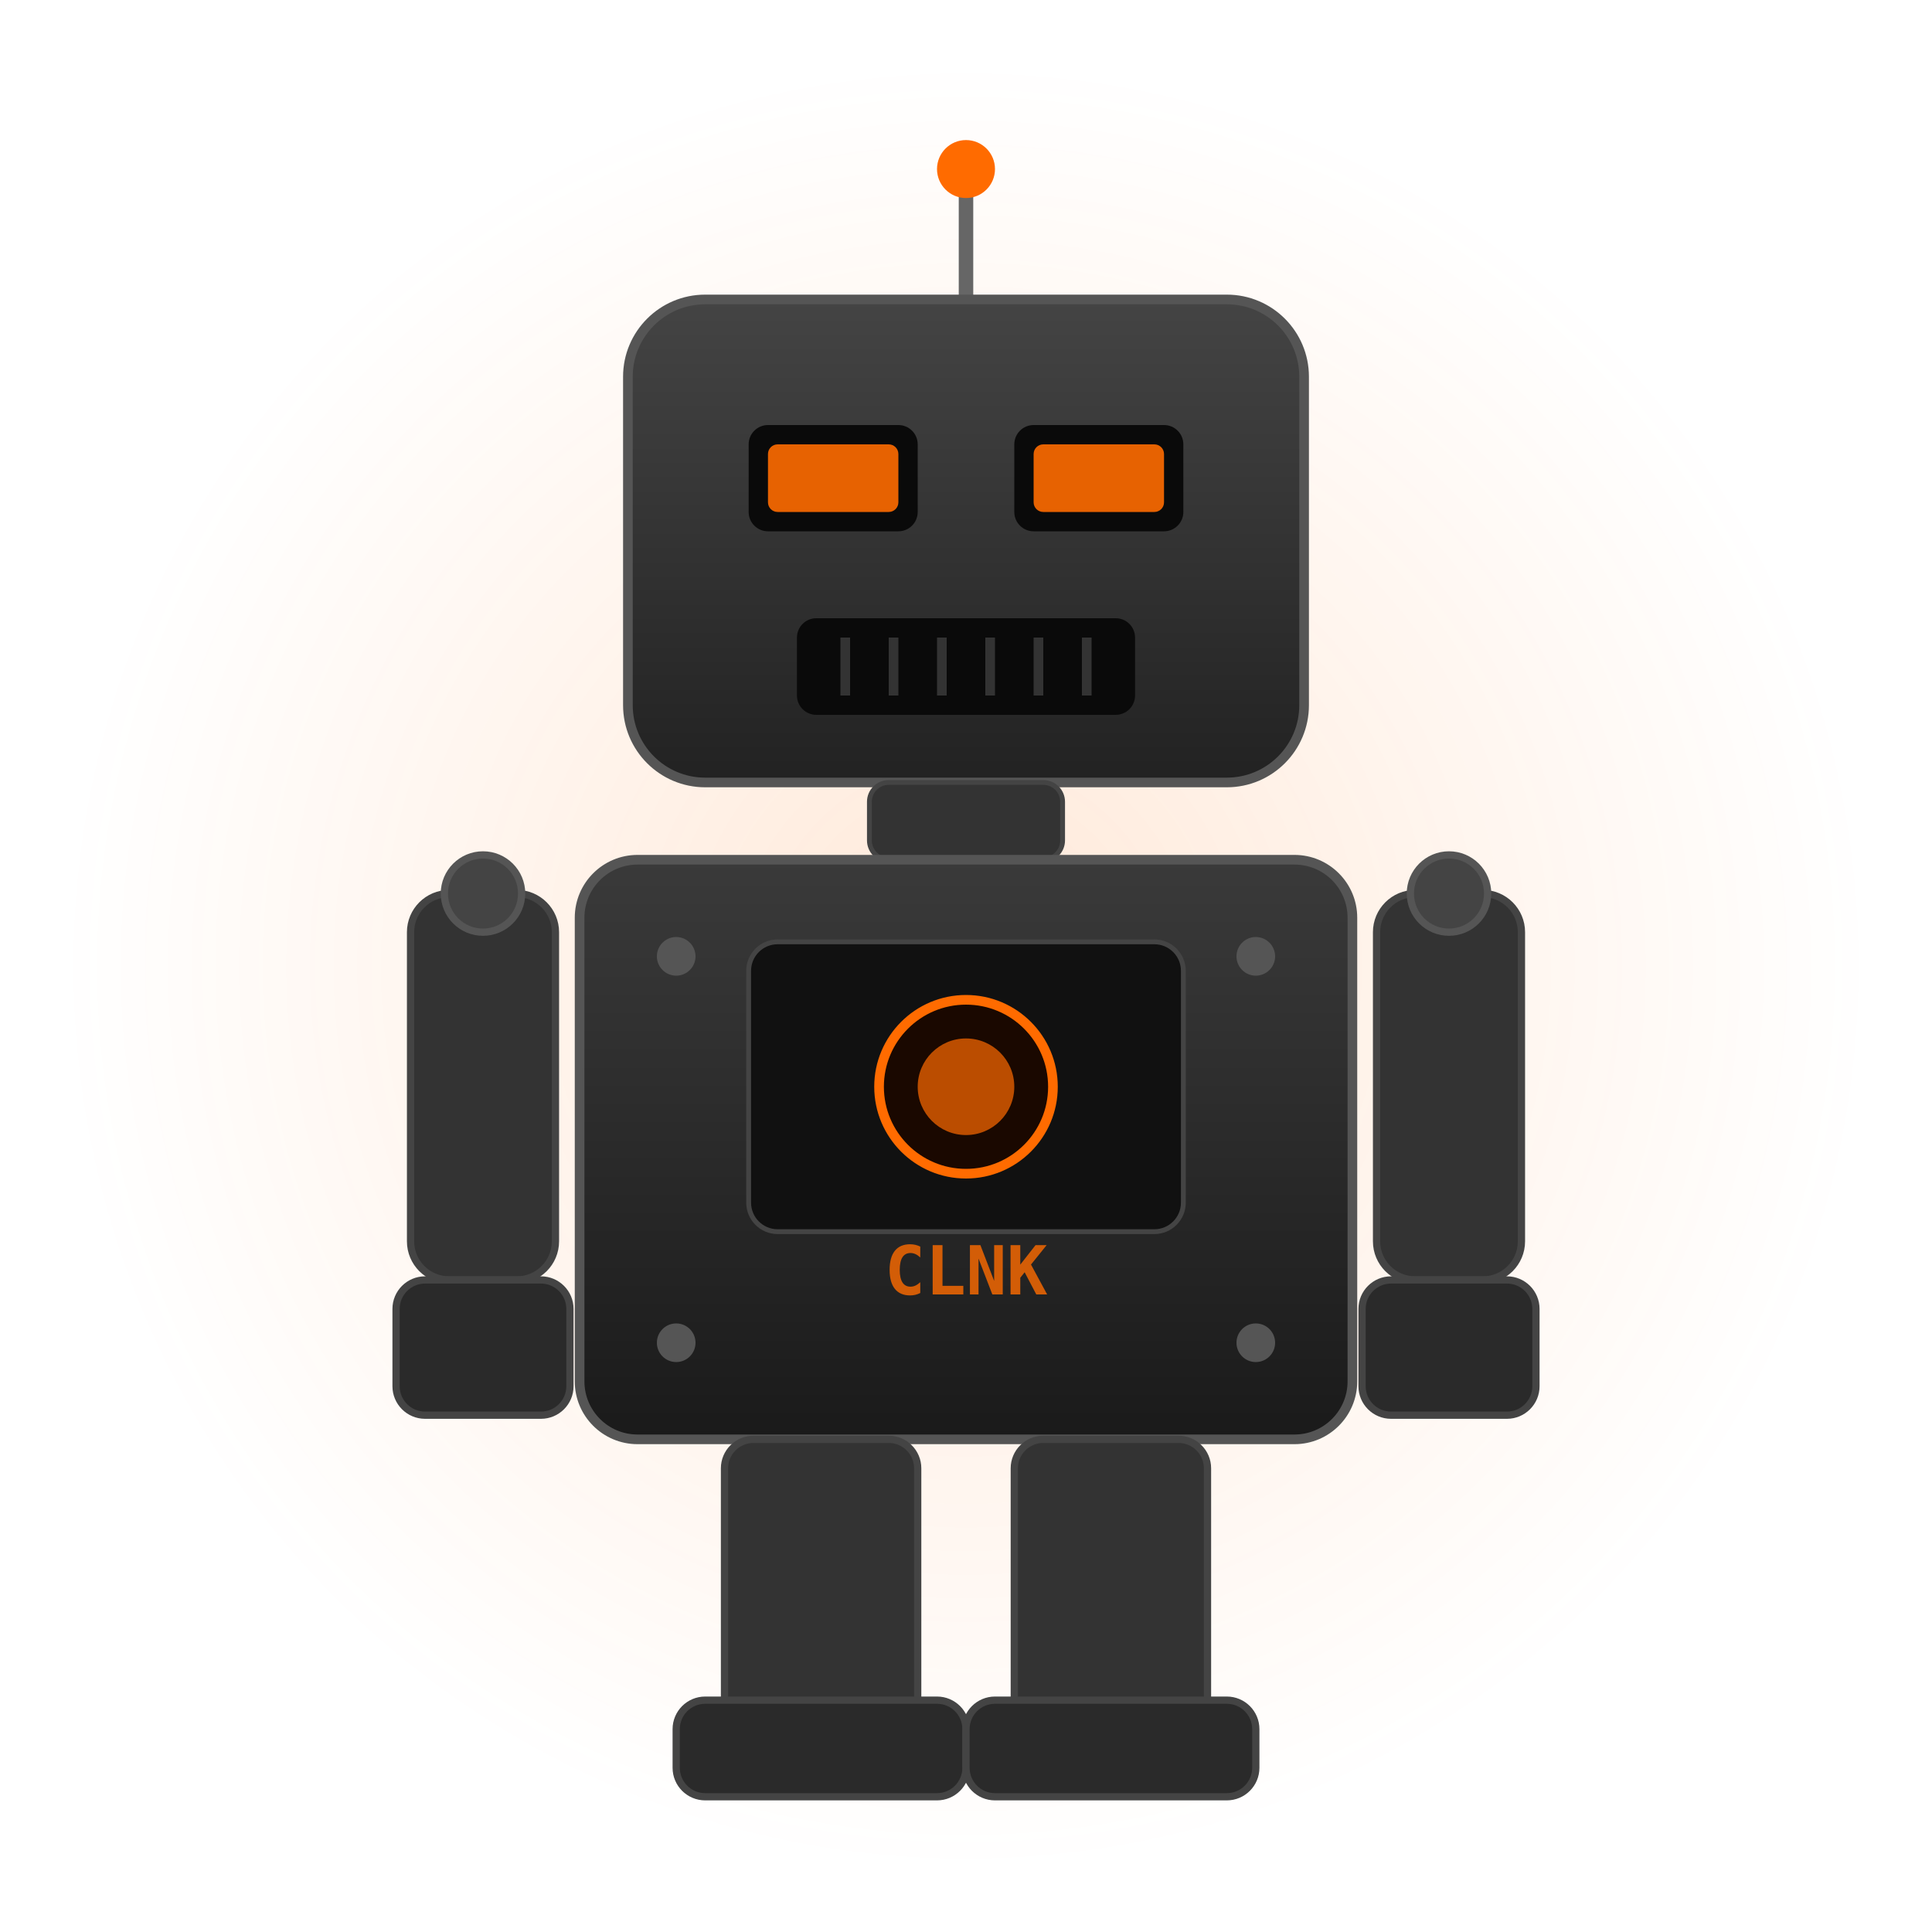
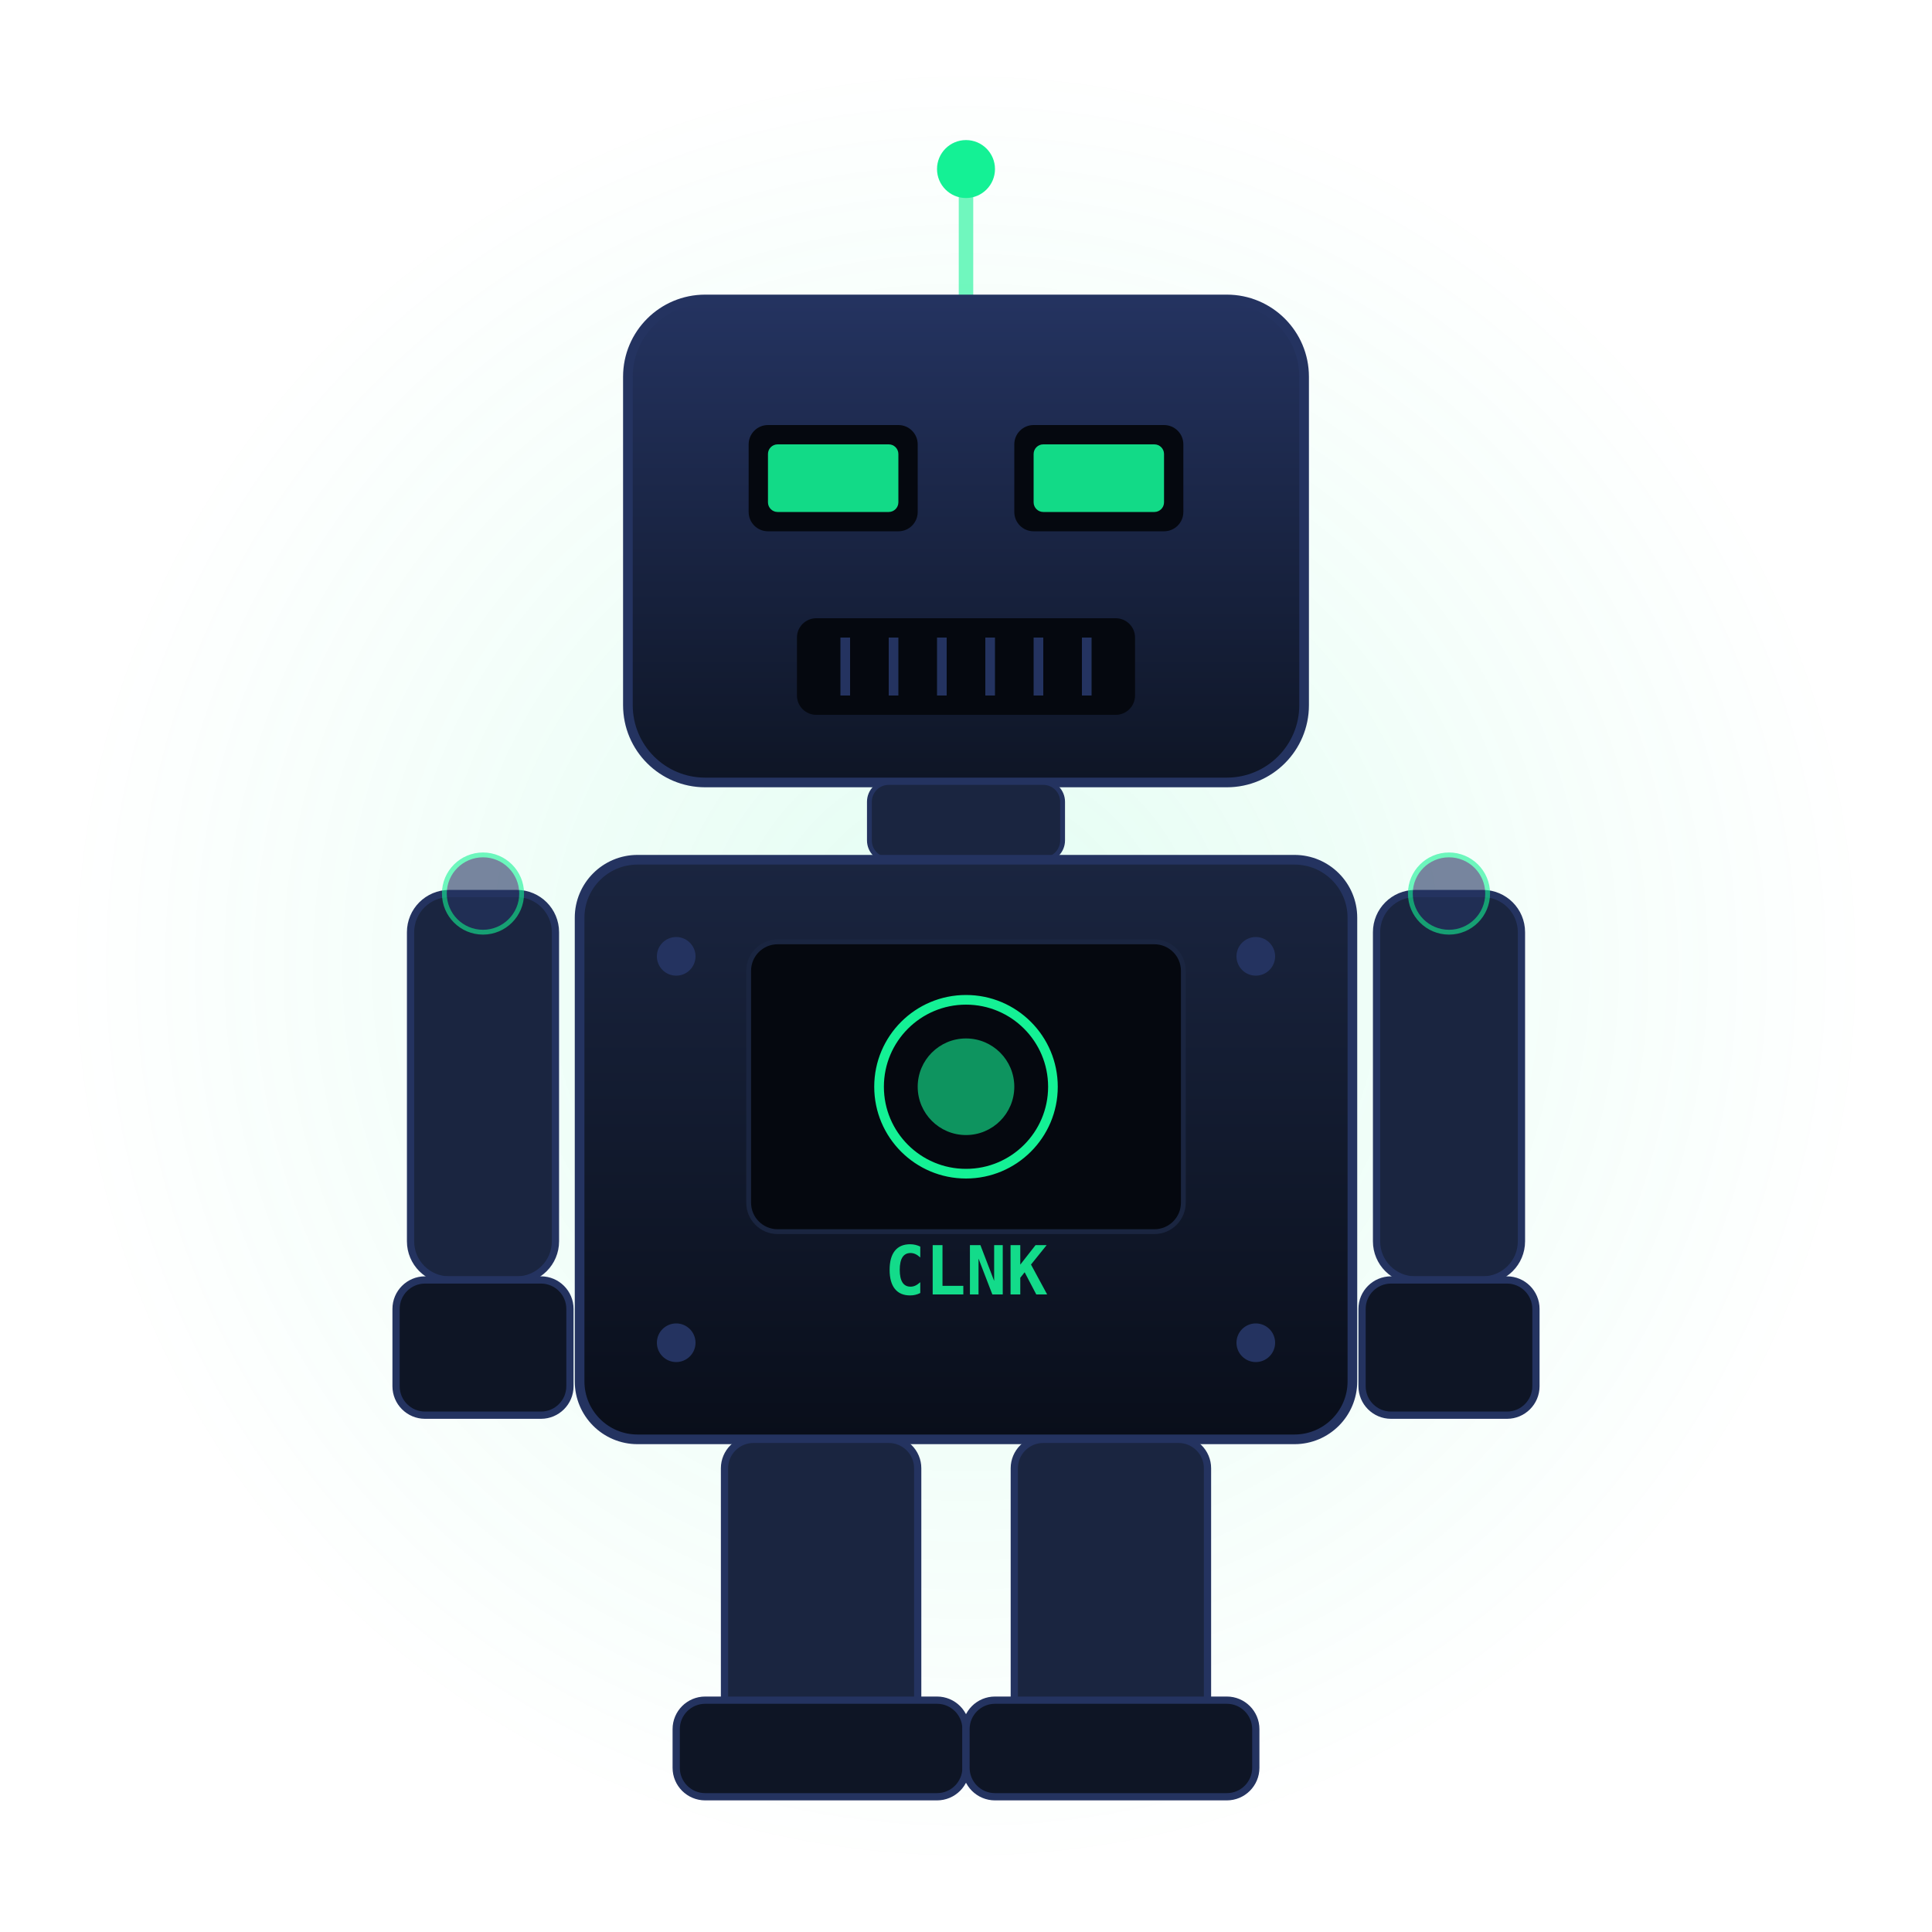
<svg xmlns="http://www.w3.org/2000/svg" viewBox="0 0 400 400" fill="none">
  <defs>
    <radialGradient id="glow" cx="50%" cy="50%" r="50%">
-       <stop offset="0%" stop-color="#FF6B00" stop-opacity="0.15" />
-       <stop offset="100%" stop-color="#FF6B00" stop-opacity="0" />
+       <stop offset="0%" stop-color="#14F195" stop-opacity="0.12" />
+       <stop offset="100%" stop-color="#14F195" stop-opacity="0" />
    </radialGradient>
    <linearGradient id="bodyGrad" x1="0" y1="0" x2="0" y2="1">
-       <stop offset="0%" stop-color="#3a3a3a" />
-       <stop offset="100%" stop-color="#1a1a1a" />
+       <stop offset="0%" stop-color="#1a2540" />
+       <stop offset="100%" stop-color="#090e1a" />
    </linearGradient>
    <linearGradient id="headGrad" x1="0" y1="0" x2="0" y2="1">
-       <stop offset="0%" stop-color="#444" />
-       <stop offset="100%" stop-color="#222" />
+       <stop offset="0%" stop-color="#243360" />
+       <stop offset="100%" stop-color="#0e1525" />
    </linearGradient>
  </defs>
  <circle cx="200" cy="200" r="190" fill="url(#glow)" />
-   <line x1="200" y1="62" x2="200" y2="40" stroke="#666" stroke-width="3" stroke-linecap="round" />
-   <circle cx="200" cy="35" r="6" fill="#FF6B00">
+   <line x1="200" y1="62" x2="200" y2="40" stroke="#14F195" stroke-width="3" stroke-linecap="round" opacity="0.6" />
+   <circle cx="200" cy="35" r="6" fill="#14F195">
    <animate attributeName="opacity" values="1;0.3;1" dur="2s" repeatCount="indefinite" />
  </circle>
-   <rect x="130" y="62" width="140" height="100" rx="16" fill="url(#headGrad)" stroke="#555" stroke-width="2" />
-   <rect x="155" y="88" width="35" height="22" rx="4" fill="#0a0a0a" />
-   <rect x="210" y="88" width="35" height="22" rx="4" fill="#0a0a0a" />
-   <rect x="159" y="92" width="27" height="14" rx="2" fill="#FF6B00" opacity="0.9">
-     <animate attributeName="opacity" values="0.9;0.5;0.9" dur="3s" repeatCount="indefinite" />
+   <rect x="130" y="62" width="140" height="100" rx="16" fill="url(#headGrad)" stroke="#243360" stroke-width="2" />
+   <rect x="155" y="88" width="35" height="22" rx="4" fill="#05080f" />
+   <rect x="210" y="88" width="35" height="22" rx="4" fill="#05080f" />
+   <rect x="159" y="92" width="27" height="14" rx="2" fill="#14F195" opacity="0.9">
+     <animate attributeName="opacity" values="0.9;0.4;0.9" dur="3s" repeatCount="indefinite" />
  </rect>
-   <rect x="214" y="92" width="27" height="14" rx="2" fill="#FF6B00" opacity="0.9">
-     <animate attributeName="opacity" values="0.9;0.5;0.9" dur="3s" repeatCount="indefinite" />
+   <rect x="214" y="92" width="27" height="14" rx="2" fill="#14F195" opacity="0.9">
+     <animate attributeName="opacity" values="0.9;0.4;0.9" dur="3s" repeatCount="indefinite" />
  </rect>
-   <rect x="165" y="128" width="70" height="20" rx="4" fill="#0a0a0a" />
-   <line x1="175" y1="132" x2="175" y2="144" stroke="#333" stroke-width="2" />
-   <line x1="185" y1="132" x2="185" y2="144" stroke="#333" stroke-width="2" />
-   <line x1="195" y1="132" x2="195" y2="144" stroke="#333" stroke-width="2" />
-   <line x1="205" y1="132" x2="205" y2="144" stroke="#333" stroke-width="2" />
-   <line x1="215" y1="132" x2="215" y2="144" stroke="#333" stroke-width="2" />
-   <line x1="225" y1="132" x2="225" y2="144" stroke="#333" stroke-width="2" />
-   <rect x="180" y="162" width="40" height="16" rx="4" fill="#333" stroke="#444" stroke-width="1" />
-   <rect x="120" y="178" width="160" height="120" rx="12" fill="url(#bodyGrad)" stroke="#555" stroke-width="2" />
-   <rect x="155" y="195" width="90" height="60" rx="6" fill="#111" stroke="#444" stroke-width="1" />
-   <circle cx="200" cy="225" r="18" fill="#1a0800" stroke="#FF6B00" stroke-width="2">
+   <rect x="165" y="128" width="70" height="20" rx="4" fill="#05080f" />
+   <line x1="175" y1="132" x2="175" y2="144" stroke="#243360" stroke-width="2" />
+   <line x1="185" y1="132" x2="185" y2="144" stroke="#243360" stroke-width="2" />
+   <line x1="195" y1="132" x2="195" y2="144" stroke="#243360" stroke-width="2" />
+   <line x1="205" y1="132" x2="205" y2="144" stroke="#243360" stroke-width="2" />
+   <line x1="215" y1="132" x2="215" y2="144" stroke="#243360" stroke-width="2" />
+   <line x1="225" y1="132" x2="225" y2="144" stroke="#243360" stroke-width="2" />
+   <rect x="180" y="162" width="40" height="16" rx="4" fill="#1a2540" stroke="#243360" stroke-width="1" />
+   <rect x="120" y="178" width="160" height="120" rx="12" fill="url(#bodyGrad)" stroke="#243360" stroke-width="2" />
+   <rect x="155" y="195" width="90" height="60" rx="6" fill="#05080f" stroke="#1a2540" stroke-width="1" />
+   <circle cx="200" cy="225" r="18" fill="#05080f" stroke="#14F195" stroke-width="2">
    <animate attributeName="stroke-opacity" values="1;0.3;1" dur="1.5s" repeatCount="indefinite" />
  </circle>
-   <circle cx="200" cy="225" r="10" fill="#FF6B00" opacity="0.7">
+   <circle cx="200" cy="225" r="10" fill="#14F195" opacity="0.6">
    <animate attributeName="r" values="10;12;10" dur="1.5s" repeatCount="indefinite" />
-     <animate attributeName="opacity" values="0.7;1;0.7" dur="1.5s" repeatCount="indefinite" />
+     <animate attributeName="opacity" values="0.6;1;0.6" dur="1.5s" repeatCount="indefinite" />
  </circle>
-   <circle cx="140" cy="198" r="4" fill="#555" />
-   <circle cx="260" cy="198" r="4" fill="#555" />
-   <circle cx="140" cy="278" r="4" fill="#555" />
-   <circle cx="260" cy="278" r="4" fill="#555" />
-   <rect x="85" y="185" width="30" height="80" rx="8" fill="#333" stroke="#444" stroke-width="1.5" />
-   <rect x="82" y="265" width="36" height="28" rx="6" fill="#2a2a2a" stroke="#444" stroke-width="1.5" />
-   <circle cx="100" cy="185" r="8" fill="#444" stroke="#555" stroke-width="1.5" />
-   <rect x="285" y="185" width="30" height="80" rx="8" fill="#333" stroke="#444" stroke-width="1.5" />
-   <rect x="282" y="265" width="36" height="28" rx="6" fill="#2a2a2a" stroke="#444" stroke-width="1.5" />
-   <circle cx="300" cy="185" r="8" fill="#444" stroke="#555" stroke-width="1.5" />
-   <rect x="150" y="298" width="40" height="60" rx="6" fill="#333" stroke="#444" stroke-width="1.5" />
-   <rect x="210" y="298" width="40" height="60" rx="6" fill="#333" stroke="#444" stroke-width="1.5" />
-   <rect x="140" y="352" width="60" height="20" rx="6" fill="#2a2a2a" stroke="#444" stroke-width="1.5" />
-   <rect x="200" y="352" width="60" height="20" rx="6" fill="#2a2a2a" stroke="#444" stroke-width="1.5" />
-   <text x="200" y="268" text-anchor="middle" fill="#FF6B00" font-family="monospace" font-size="14" font-weight="bold" opacity="0.8">CLNK</text>
+   <circle cx="140" cy="198" r="4" fill="#243360" />
+   <circle cx="260" cy="198" r="4" fill="#243360" />
+   <circle cx="140" cy="278" r="4" fill="#243360" />
+   <circle cx="260" cy="278" r="4" fill="#243360" />
+   <rect x="85" y="185" width="30" height="80" rx="8" fill="#1a2540" stroke="#243360" stroke-width="1.5" />
+   <rect x="82" y="265" width="36" height="28" rx="6" fill="#0e1525" stroke="#243360" stroke-width="1.5" />
+   <circle cx="100" cy="185" r="8" fill="#243360" stroke="#14F195" stroke-width="1" opacity="0.6" />
+   <rect x="285" y="185" width="30" height="80" rx="8" fill="#1a2540" stroke="#243360" stroke-width="1.5" />
+   <rect x="282" y="265" width="36" height="28" rx="6" fill="#0e1525" stroke="#243360" stroke-width="1.5" />
+   <circle cx="300" cy="185" r="8" fill="#243360" stroke="#14F195" stroke-width="1" opacity="0.6" />
+   <rect x="150" y="298" width="40" height="60" rx="6" fill="#1a2540" stroke="#243360" stroke-width="1.5" />
+   <rect x="210" y="298" width="40" height="60" rx="6" fill="#1a2540" stroke="#243360" stroke-width="1.5" />
+   <rect x="140" y="352" width="60" height="20" rx="6" fill="#0e1525" stroke="#243360" stroke-width="1.5" />
+   <rect x="200" y="352" width="60" height="20" rx="6" fill="#0e1525" stroke="#243360" stroke-width="1.5" />
+   <text x="200" y="268" text-anchor="middle" fill="#14F195" font-family="monospace" font-size="14" font-weight="bold" opacity="0.9">CLNK</text>
</svg>
